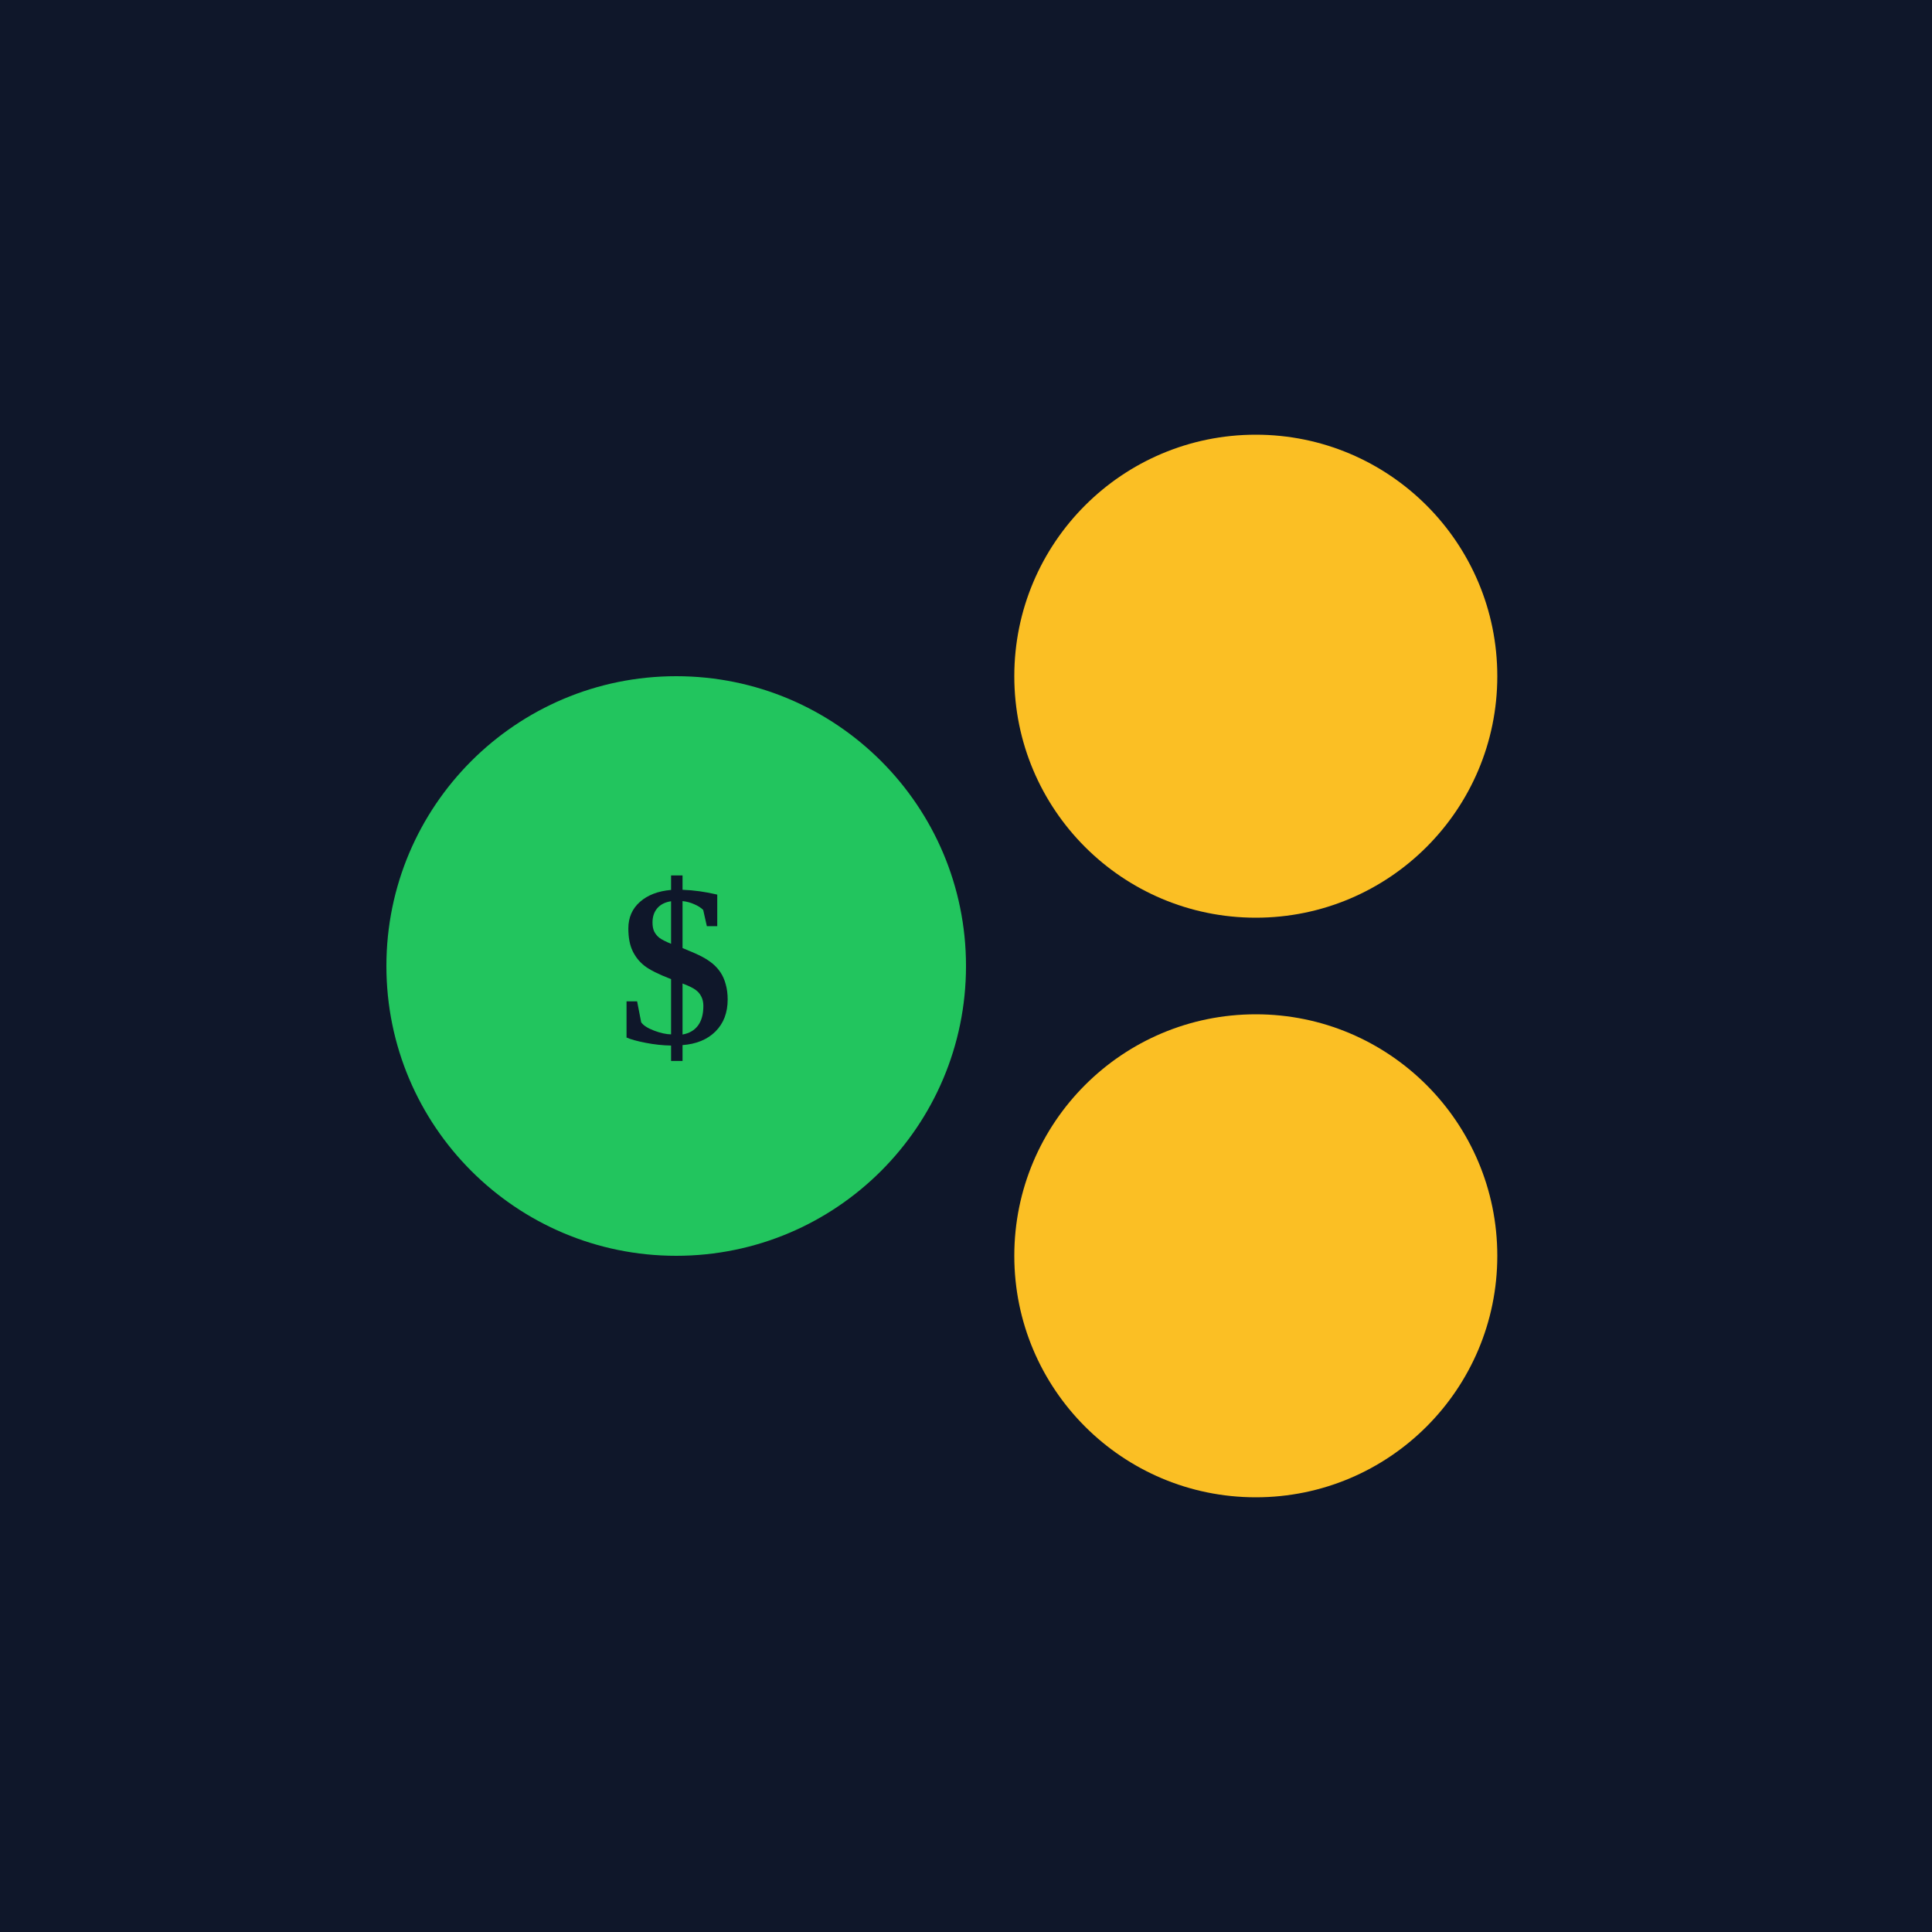
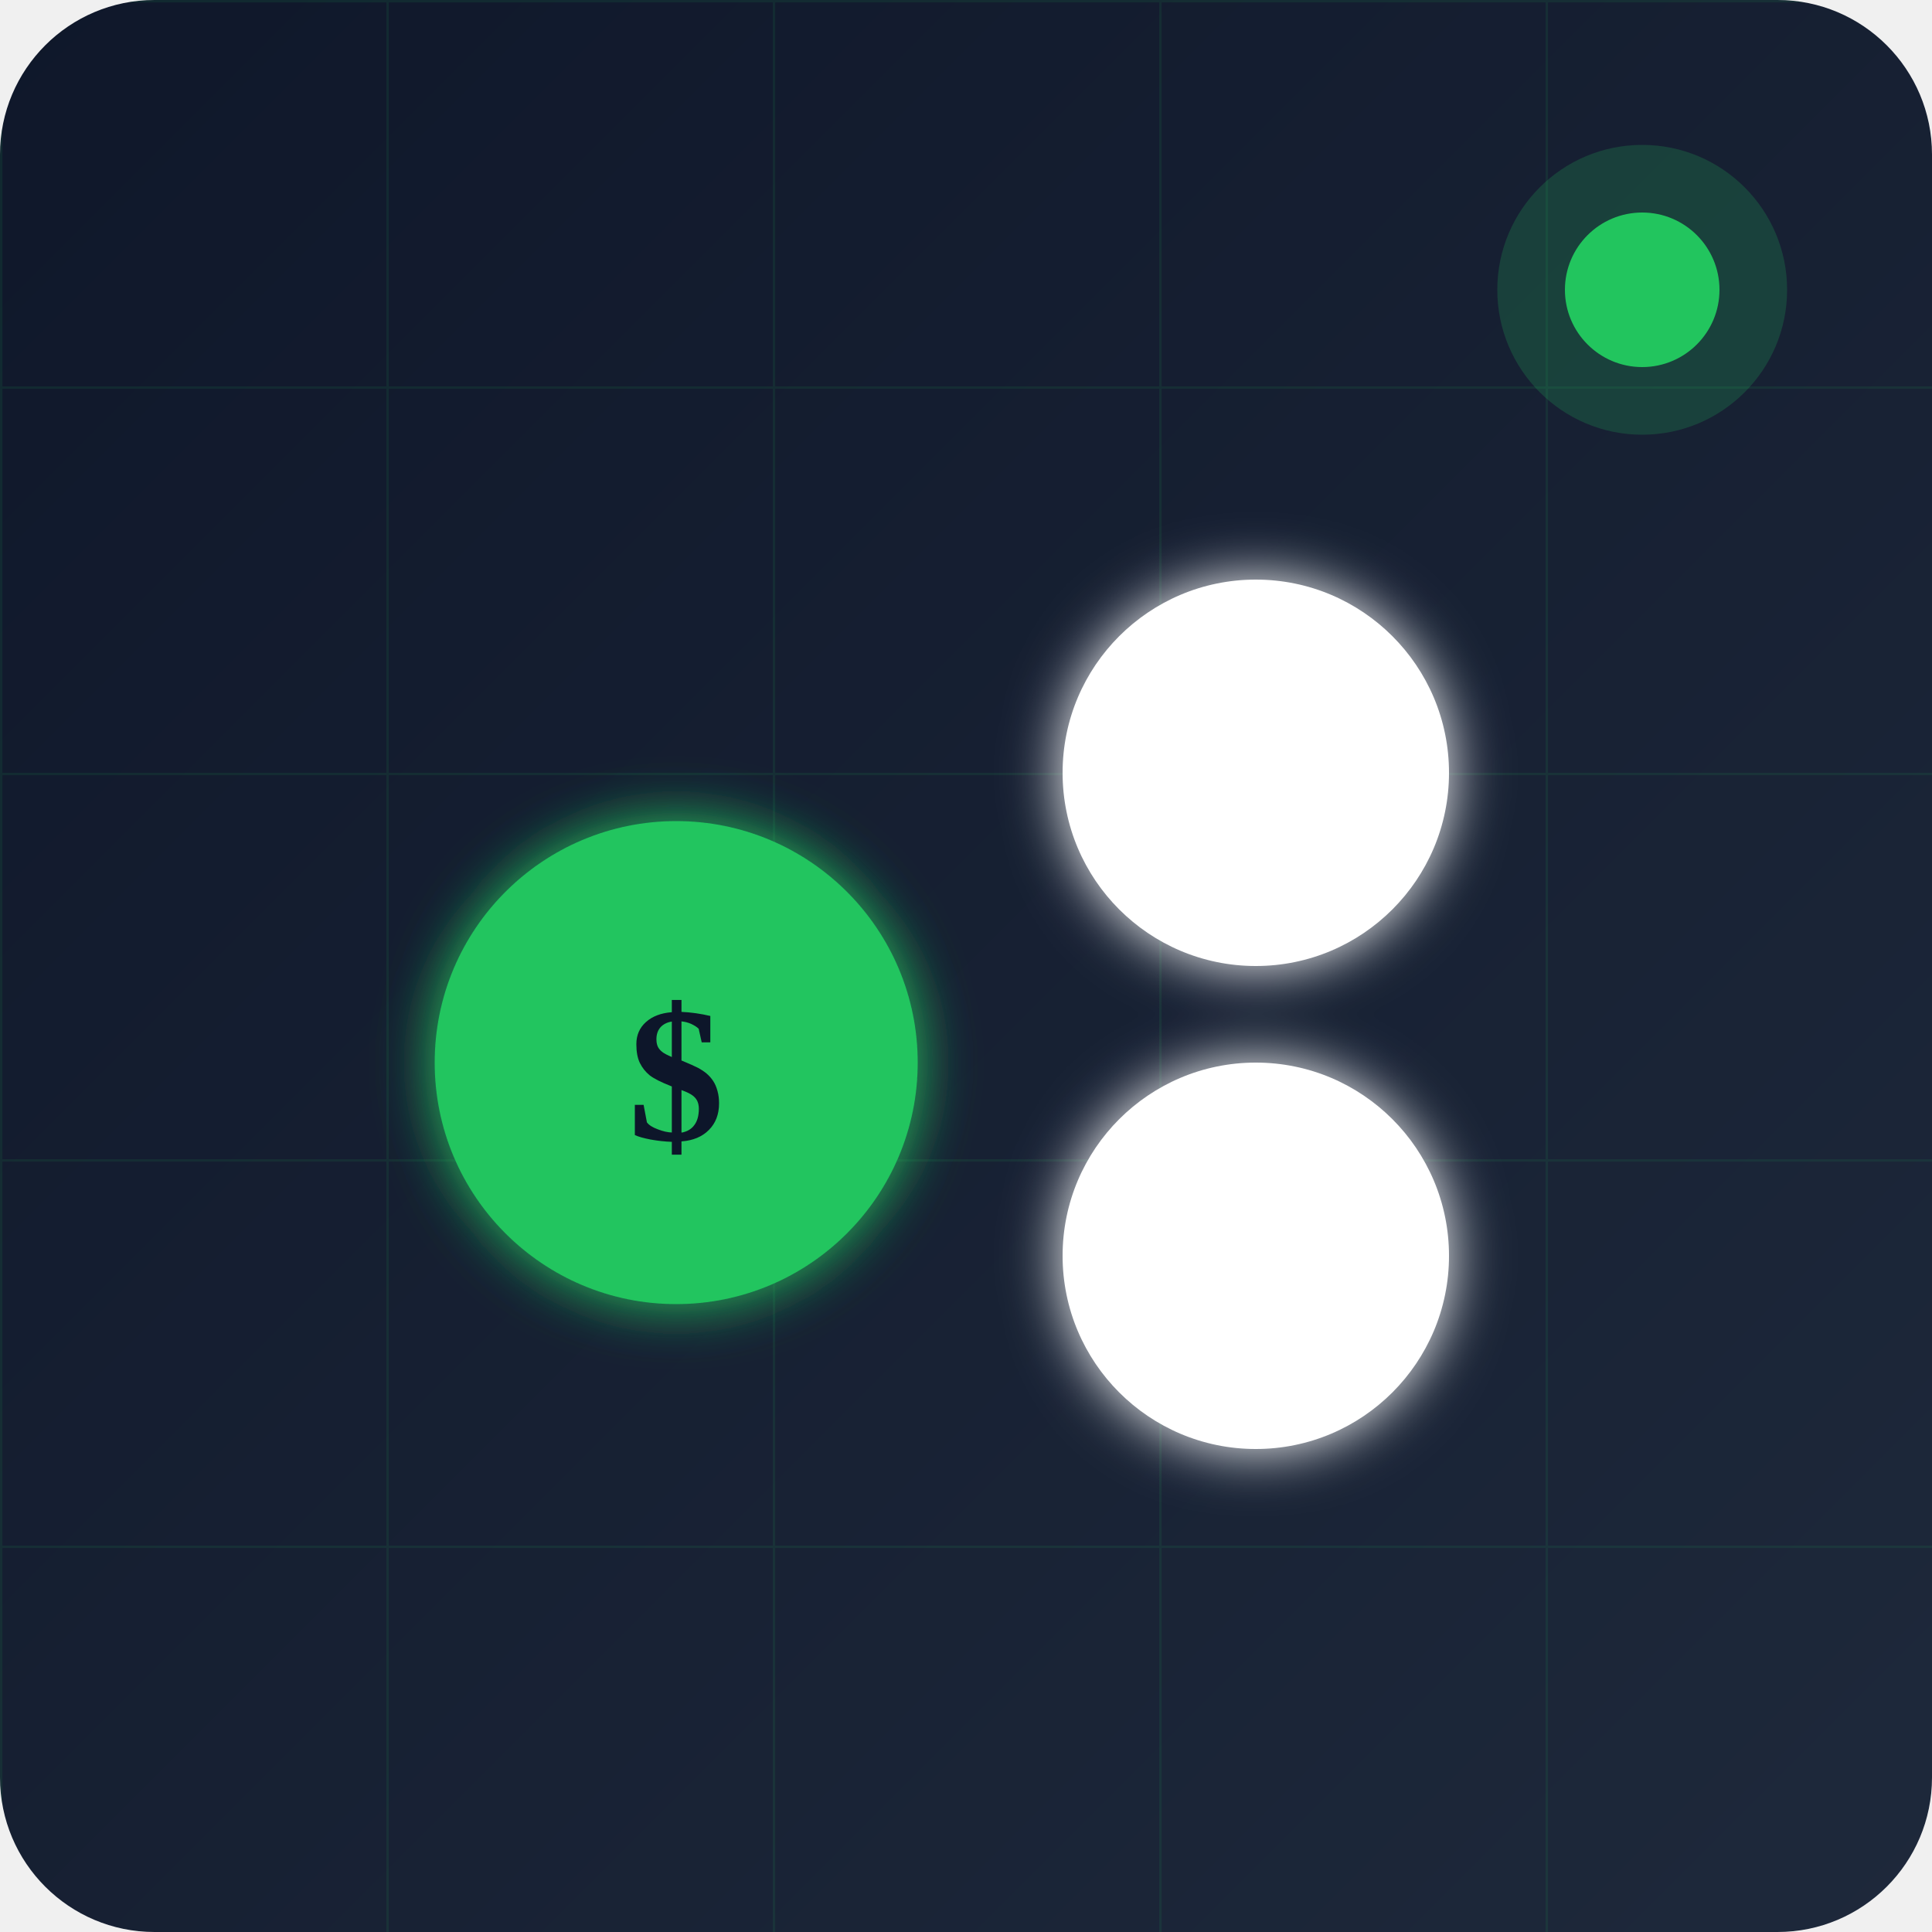
<svg xmlns="http://www.w3.org/2000/svg" viewBox="0 0 200 200">
-   <rect fill="#0F172A" width="200" height="200" />
-   <circle cx="70" cy="100" r="30" fill="#22C55E" />
-   <circle cx="130" cy="70" r="25" fill="#FBBF24" />
-   <circle cx="130" cy="130" r="25" fill="#FBBF24" />
-   <text x="70" y="108" text-anchor="middle" fill="#0F172A" font-size="24" font-weight="bold">$</text>
+   <defs>
+     <linearGradient id="bgGrad" x1="0%" y1="0%" x2="100%" y2="100%">
+       <stop offset="0%" style="stop-color:#0F172A;stop-opacity:1" />
+       <stop offset="100%" style="stop-color:#1E293B;stop-opacity:1" />
+     </linearGradient>
+     <linearGradient id="greenGrad" x1="0%" y1="0%" x2="100%" y2="100%">
+       <stop offset="0%" style="stop-color:#22C55E;stop-opacity:1" />
+       <stop offset="100%" style="stop-color:#16A34A;stop-opacity:1" />
+     </linearGradient>
+     <filter id="glow">
+       <feGaussianBlur stdDeviation="3" result="coloredBlur" />
+       <feMerge>
+         <feMergeNode in="coloredBlur" />
+         <feMergeNode in="SourceGraphic" />
+       </feMerge>
+     </filter>
+   </defs>
+   <rect width="200" height="200" fill="url(#bgGrad)" rx="16" />
+   <pattern id="grid" width="40" height="40" patternUnits="userSpaceOnUse">
+     <path d="M 40 0 L 0 0 0 40" fill="none" stroke="#22C55E" stroke-width="0.5" opacity="0.1" />
+   </pattern>
+   <rect width="200" height="200" fill="url(#grid)" rx="16" />
+   <g transform="translate(100, 100)" filter="url(#glow)">
+     <circle cx="-30" cy="10" r="25" fill="#22C55E" />
+     <circle cx="30" cy="-20" r="20" fill="white" />
+     <circle cx="30" cy="30" r="20" fill="white" />
+     <text x="-30" y="18" text-anchor="middle" fill="#0F172A" font-size="20" font-weight="bold">$</text>
+   </g>
+   <circle cx="170" cy="30" r="15" fill="#22C55E" opacity="0.2" />
+   <circle cx="170" cy="30" r="8" fill="#22C55E" />
</svg>
